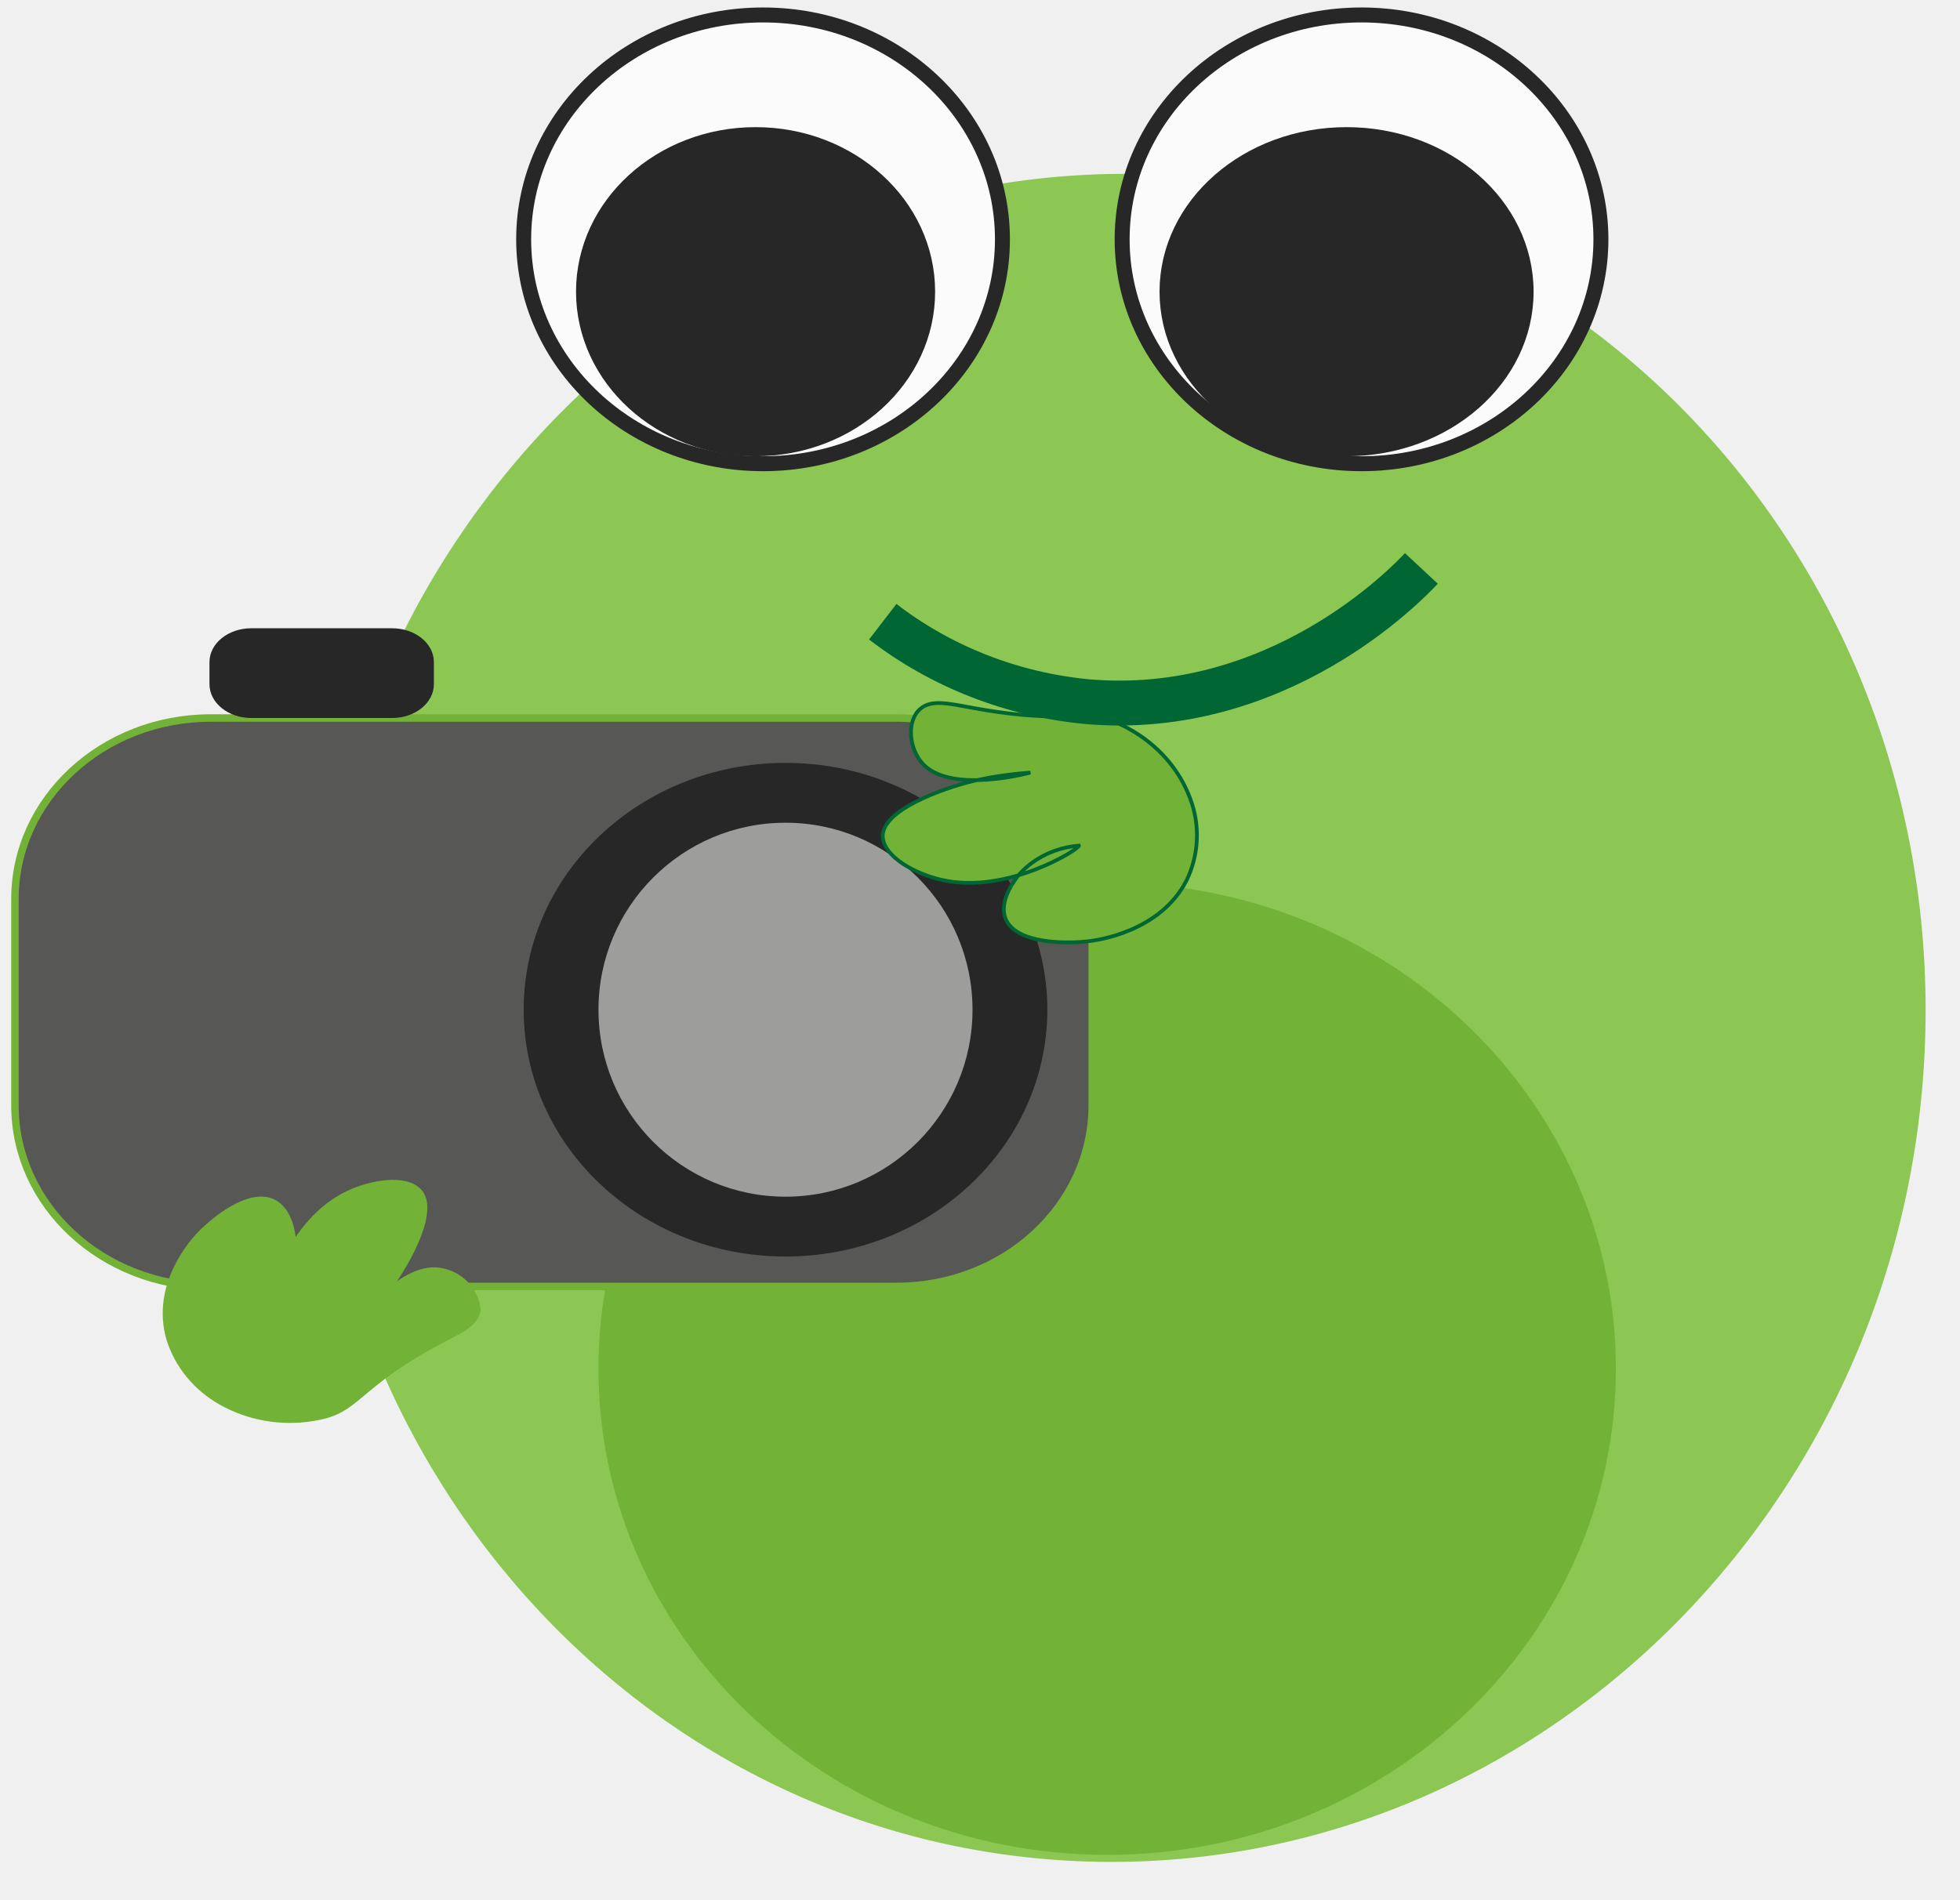
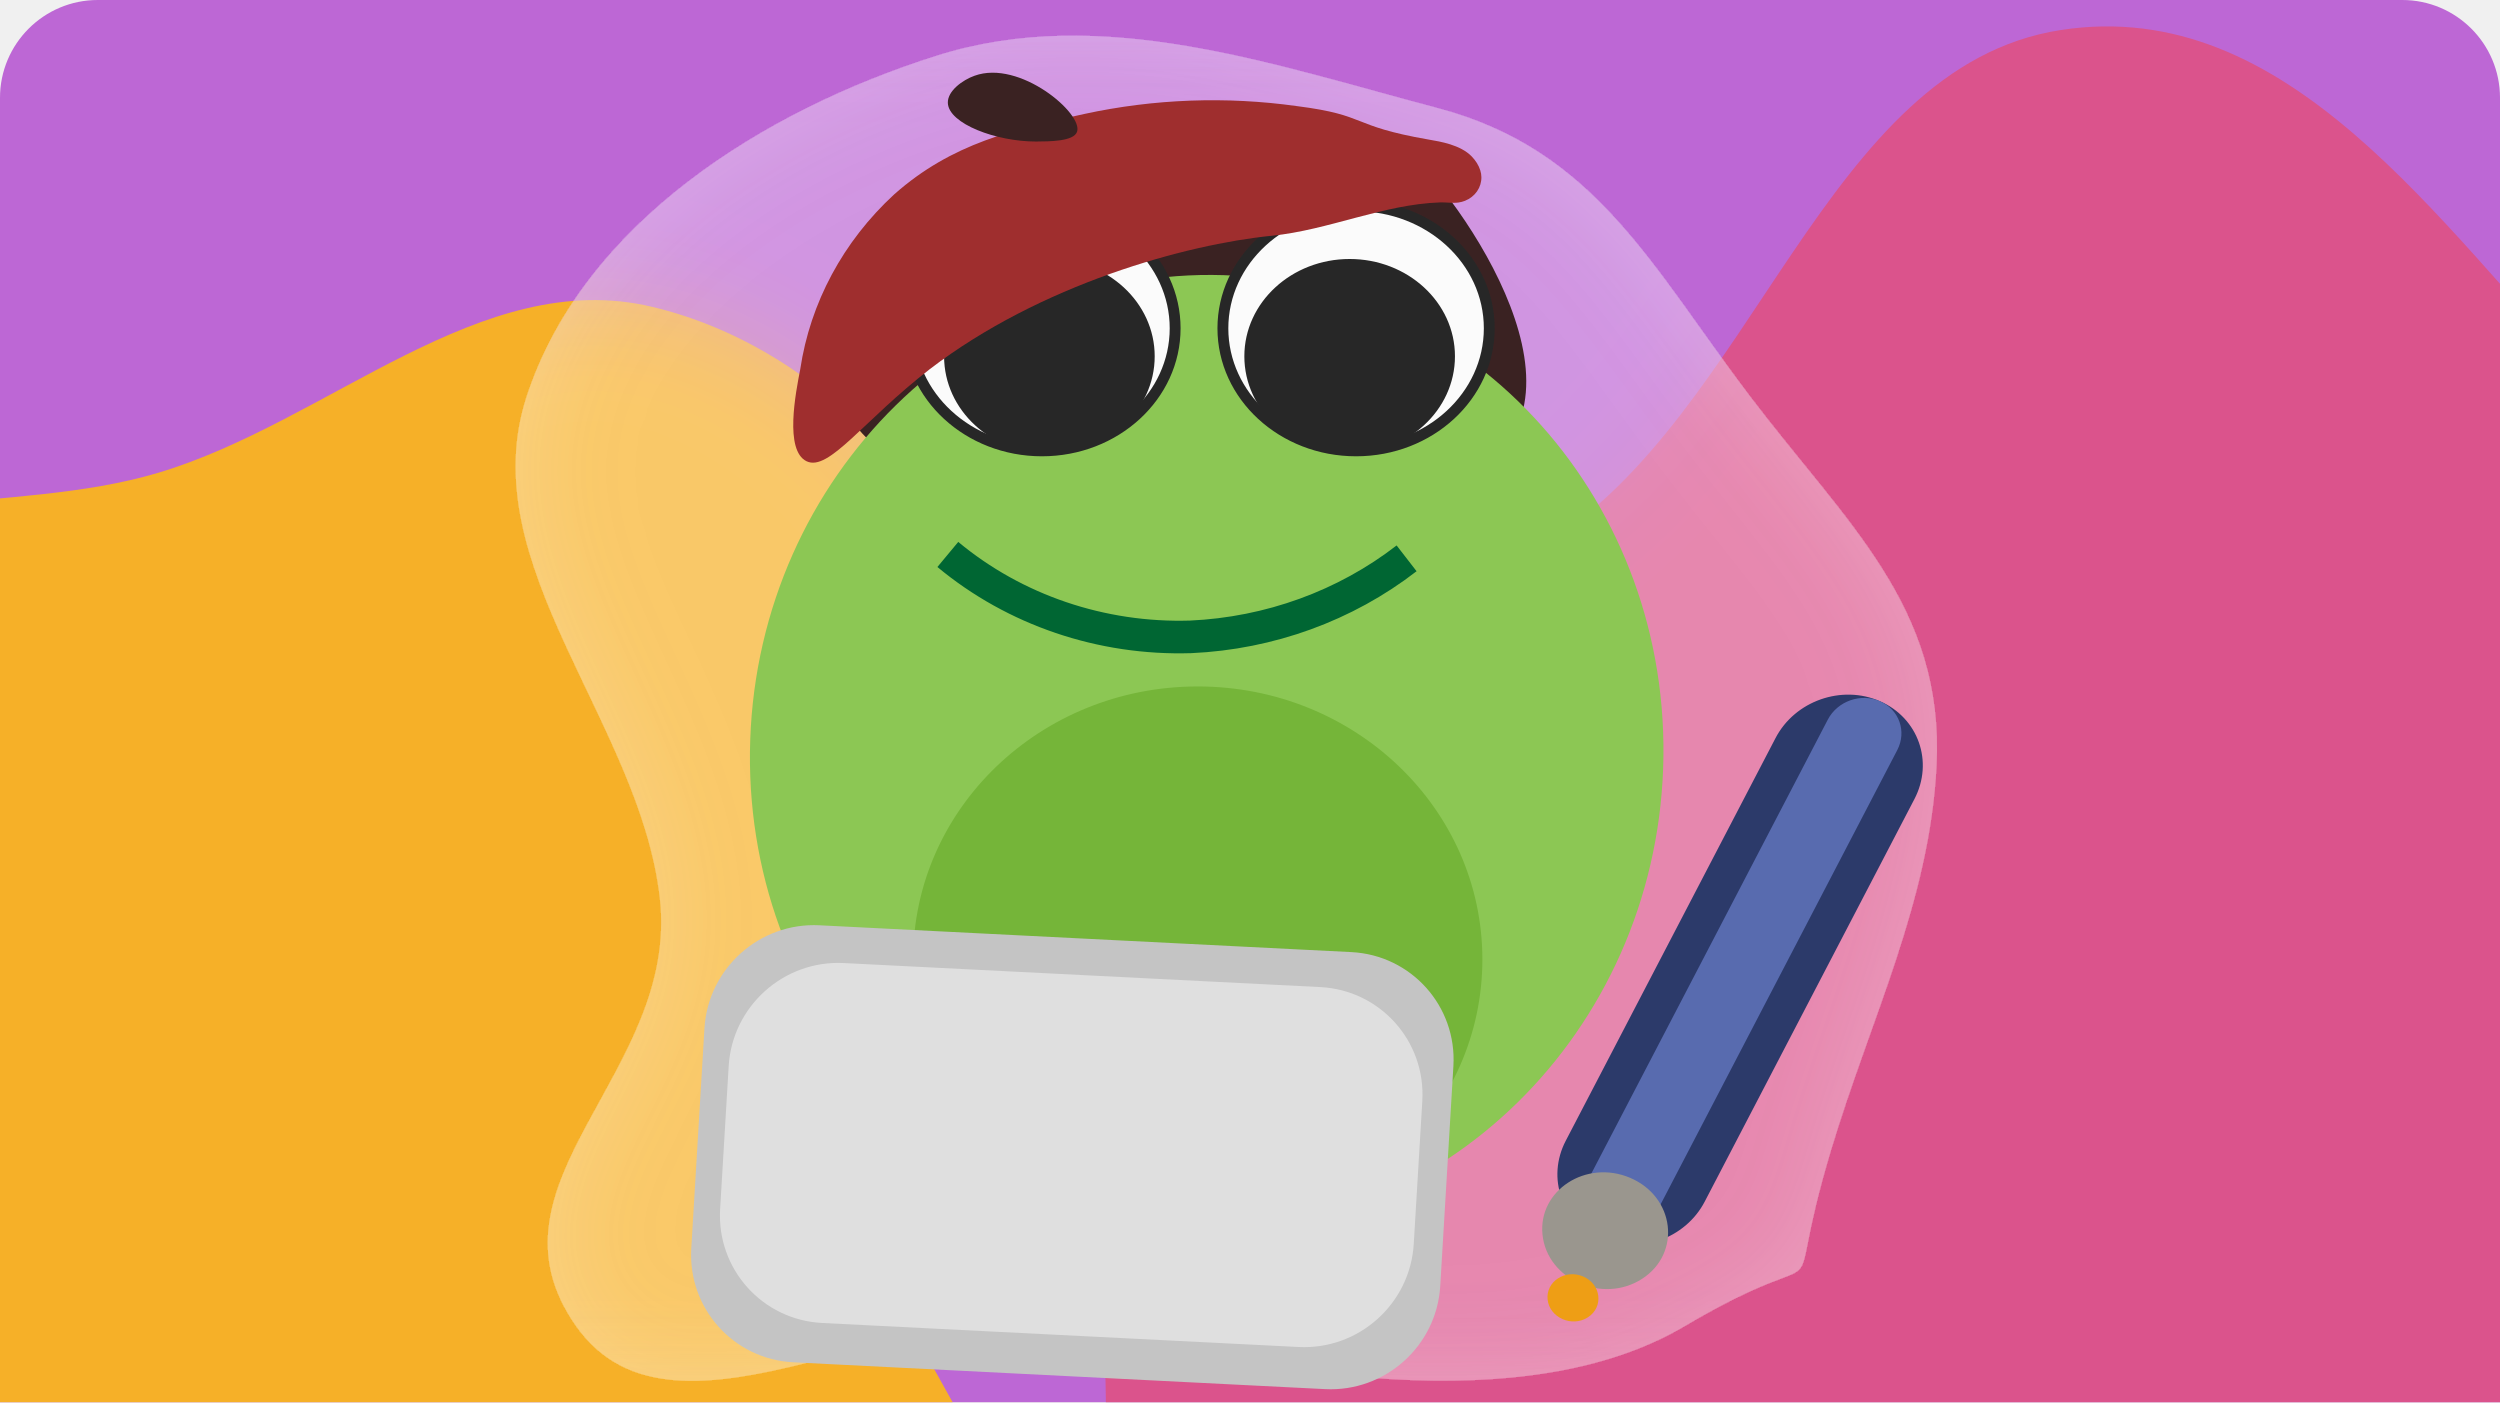
- <svg xmlns="http://www.w3.org/2000/svg" width="131" height="127" viewBox="0 0 131 127" fill="none">
-   <path d="M128.663 69.688C129.789 38.54 106.562 12.553 76.786 11.647C47.009 10.74 21.958 35.257 20.832 66.405C19.706 97.554 42.932 123.54 72.709 124.447C102.485 125.353 127.537 100.837 128.663 69.688Z" fill="#8CC754" />
-   <path d="M51 31C59.837 31 67 24.284 67 16C67 7.716 59.837 1 51 1C42.163 1 35 7.716 35 16C35 24.284 42.163 31 51 31Z" fill="#FBFBFB" stroke="#272727" stroke-miterlimit="10" />
-   <path d="M50.5 30C56.851 30 62 25.299 62 19.5C62 13.701 56.851 9 50.5 9C44.149 9 39 13.701 39 19.5C39 25.299 44.149 30 50.5 30Z" fill="#272727" stroke="#272727" stroke-miterlimit="10" />
-   <path d="M91 31C99.837 31 107 24.284 107 16C107 7.716 99.837 1 91 1C82.163 1 75 7.716 75 16C75 24.284 82.163 31 91 31Z" fill="#FBFBFB" stroke="#272727" stroke-miterlimit="10" />
-   <path d="M74 124C92.778 124 108 109.449 108 91.5C108 73.551 92.778 59 74 59C55.222 59 40 73.551 40 91.5C40 109.449 55.222 124 74 124Z" fill="#72B236" />
-   <path d="M90 30C96.627 30 102 25.299 102 19.5C102 13.701 96.627 9 90 9C83.373 9 78 13.701 78 19.5C78 25.299 83.373 30 90 30Z" fill="#272727" stroke="#272727" stroke-miterlimit="10" />
-   <path d="M59.923 48H14.077C6.855 48 1 53.417 1 60.099V73.901C1 80.583 6.855 86 14.077 86H59.923C67.145 86 73 80.583 73 73.901V60.099C73 53.417 67.145 48 59.923 48Z" fill="#575756" stroke="#72B236" stroke-width="0.5" stroke-miterlimit="10" />
-   <path d="M52.5 84C62.165 84 70 76.613 70 67.5C70 58.387 62.165 51 52.5 51C42.835 51 35 58.387 35 67.5C35 76.613 42.835 84 52.5 84Z" fill="#272727" />
-   <path d="M52.5 80C59.404 80 65 74.404 65 67.5C65 60.596 59.404 55 52.5 55C45.596 55 40 60.596 40 67.5C40 74.404 45.596 80 52.5 80Z" fill="#9D9D9C" />
-   <path d="M26.203 42H16.797C15.252 42 14 43.013 14 44.261V45.739C14 46.987 15.252 48 16.797 48H26.203C27.748 48 29 46.987 29 45.739V44.261C29 43.013 27.748 42 26.203 42Z" fill="#272727" />
-   <path d="M29.497 89.678C23.559 92.847 24.08 94.384 20.927 94.872C18.783 95.227 16.578 94.837 14.707 93.771C13.046 92.824 11.813 91.316 11.251 89.543C10.167 85.835 12.919 82.874 13.31 82.469C14.263 81.482 16.647 79.519 18.283 80.298C19.594 80.932 19.681 82.999 19.681 83.155C19.686 83.86 19.544 84.559 19.265 85.212C18.986 85.865 18.575 86.458 18.055 86.957C17.86 86.853 19.334 81.586 23.235 79.737C24.741 79.02 27.081 78.584 28.045 79.592C29.28 80.88 27.319 84.381 26.117 86.032C25.405 86.988 24.615 87.888 23.755 88.723C23.755 88.723 26.604 84.505 29.356 84.869C30.052 84.968 30.692 85.29 31.172 85.782C31.652 86.274 31.944 86.908 32 87.58C31.892 88.505 30.808 89.003 29.497 89.678Z" fill="#72B236" stroke="#72B236" stroke-width="0.25" stroke-miterlimit="10" />
-   <path d="M64.948 47.31C71.9 48.604 72.589 47.112 75.41 48.698C77.364 49.76 78.839 51.438 79.563 53.424C80.219 55.185 80.134 57.11 79.326 58.817C77.566 62.312 73.3 62.864 72.713 62.927C71.257 63.094 67.984 63.105 67.239 61.487C66.641 60.184 68.041 58.546 68.142 58.431C68.636 57.888 69.242 57.441 69.923 57.115C70.605 56.789 71.35 56.591 72.115 56.532C72.194 56.73 67.307 59.839 62.917 58.817C61.213 58.431 59.057 57.294 59.001 55.927C58.933 54.164 62.962 52.714 65.073 52.203C66.318 51.924 67.586 51.739 68.864 51.65C68.864 51.65 63.628 53.09 61.709 51.097C60.716 50.054 60.581 48.145 61.529 47.373C62.251 46.747 63.459 47.039 64.948 47.31Z" fill="#72B236" stroke="#006633" stroke-width="0.25" stroke-miterlimit="10" />
-   <path d="M59 41.563C62.913 44.575 67.659 46.432 72.659 46.907C85.338 47.998 93.934 39.143 95 38" stroke="#006633" stroke-width="3" stroke-miterlimit="10" />
+ <svg xmlns="http://www.w3.org/2000/svg" width="230" height="129" viewBox="0 0 230 129" fill="none">
+   <g clip-path="url(#clip0)">
+     <path d="M0 9C0 4.029 4.029 0 9 0H232C236.971 0 241 4.029 241 9V135H0V9Z" fill="#BD67D5" />
+     <path fill-rule="evenodd" clip-rule="evenodd" d="M14.565 43.494C30.259 38.803 44.205 24.477 59.985 28.226C76.035 32.04 88.834 46.654 92.478 62.006C95.899 76.417 77.818 88.618 77.842 103.461C77.872 122.18 101.069 139.014 92.631 156.102C84.665 172.233 60.237 179.068 41.994 176.055C24.474 173.162 21.328 148.398 5.106 141.649C-11.246 134.845 -36.259 152.06 -47.404 138.86C-57.904 126.423 -40.248 108.413 -36.248 92.668C-32.869 79.37 -35.955 63.687 -25.81 53.869C-15.739 44.123 0.922 47.572 14.565 43.494Z" fill="#F6B028" />
+     <path fill-rule="evenodd" clip-rule="evenodd" d="M238.183 35.117C251.732 49.193 266.734 63.886 268.011 84.261C269.268 104.318 258.268 124.639 244.834 141.261C233.044 155.85 215.071 161.834 198.517 170.248C182.644 178.316 167.362 189.764 150.402 189.258C132.813 188.733 115.538 181.218 105.816 167.484C96.615 154.484 104.026 135.442 100.921 119.353C97.377 100.99 76.175 84.196 86.422 66.986C96.796 49.559 124.933 60.801 142.168 50.071C161.475 38.05 167.842 6.15 189.568 2.766C210.573 -0.506 224.397 20.794 238.183 35.117Z" fill="#DB538C" />
+     <g filter="url(#filter0_bi)">
+       <path fill-rule="evenodd" clip-rule="evenodd" d="M168.476 105.746C163.442 122.514 170.076 113.087 155 122C140.269 130.709 116.58 126.344 100 122C84.433 117.921 62.268 135.152 53 122C43.675 108.768 62.508 98.726 60.709 82.656C58.894 66.43 43.366 51.955 48.459 36.454C53.688 20.538 70.195 10.18 86.184 5.124C101.269 0.354 116.962 5.9 132.274 9.949C146.787 13.787 151.929 24.497 161 36.454C169.873 48.15 178.897 55.798 178.165 70.439C177.54 82.938 172.074 93.765 168.476 105.746Z" fill="white" fill-opacity="0.3" />
+     </g>
+     <path d="M79.994 21.166C75.875 25.486 75.305 32.327 77.305 36.817C82.753 49.03 108.704 47.353 116.871 46.832C127.398 46.15 135.865 45.61 139.144 40.096C144.922 30.47 129.267 11.881 127.428 12.62C127.008 12.79 127.688 13.823 127.238 14.988C124.549 21.876 91.35 9.266 79.994 21.166Z" fill="#3A2222" />
+     <path d="M153.01 70.671C153.865 46.347 135.757 26.04 112.565 25.314C89.372 24.588 69.877 43.718 69.022 68.042C68.167 92.366 86.275 112.673 109.468 113.399C132.66 114.125 152.155 94.995 153.01 70.671Z" fill="#8CC754" />
+     <path d="M124.759 41.479C131.527 41.479 137.013 36.431 137.013 30.204C137.013 23.978 131.527 18.93 124.759 18.93C117.992 18.93 112.506 23.978 112.506 30.204C112.506 36.431 117.992 41.479 124.759 41.479Z" fill="#FBFBFB" stroke="#272727" stroke-miterlimit="10" />
+     <path d="M95.859 41.479C102.627 41.479 108.113 36.431 108.113 30.204C108.113 23.978 102.627 18.93 95.859 18.93C89.092 18.93 83.606 23.978 83.606 30.204C83.606 36.431 89.092 41.479 95.859 41.479Z" fill="#FBFBFB" stroke="#272727" stroke-miterlimit="10" />
+     <path d="M136.129 88.27C136.129 101.994 124.528 113.137 110.194 113.137C95.86 113.137 84.258 101.994 84.258 88.27C84.258 74.546 95.86 63.403 110.194 63.403C124.528 63.403 136.129 74.546 136.129 88.27Z" fill="#75B539" stroke="#75B539" stroke-width="0.5" />
+     <path d="M96.544 41.234C101.619 41.234 105.732 37.45 105.732 32.781C105.732 28.112 101.619 24.327 96.544 24.327C91.47 24.327 87.356 28.112 87.356 32.781C87.356 37.45 91.47 41.234 96.544 41.234Z" fill="#272727" stroke="#272727" stroke-miterlimit="10" />
+     <path d="M124.168 41.234C129.242 41.234 133.356 37.45 133.356 32.781C133.356 28.112 129.242 24.327 124.168 24.327C119.094 24.327 114.98 28.112 114.98 32.781C114.98 37.45 119.094 41.234 124.168 41.234Z" fill="#272727" stroke="#272727" stroke-miterlimit="10" />
+     <path d="M134.188 18.63C133.629 18.709 133.059 18.602 132.494 18.621C127.257 18.797 122.255 21.161 117.018 21.688C109.101 22.478 95.715 26.164 85.529 33.97C79.441 38.672 76.252 43.431 74.202 42.434C72.153 41.438 73.203 36.133 73.623 33.97C74.537 27.86 77.574 22.206 82.26 17.888C87.608 13.139 93.346 11.888 99.744 10.487C106.166 9.094 112.809 8.849 119.328 9.763C125.946 10.609 124.076 11.559 131.424 12.838C132.502 13.023 134.358 13.319 135.396 14.392C135.747 14.754 136.035 15.191 136.186 15.672C136.25 15.873 136.284 16.082 136.288 16.294C136.297 16.757 136.157 17.212 135.889 17.601C135.62 17.989 135.234 18.293 134.78 18.473C134.59 18.549 134.39 18.601 134.188 18.63Z" fill="#9F2E2E" />
+     <path d="M99.085 12.131C99.694 10.472 93.811 5.458 89.656 6.969C88.566 7.358 87.171 8.359 87.201 9.462C87.26 11.389 91.679 13.03 95.313 13.021C96.59 13.011 98.77 13.011 99.085 12.131Z" fill="#3A2222" />
+     <path d="M87.2 51.01C93.359 56.131 101.344 58.842 109.536 58.592C116.806 58.262 123.772 55.729 129.407 51.367" stroke="#006633" stroke-width="3" stroke-miterlimit="10" />
+     <rect width="68.991" height="40.278" rx="10" transform="matrix(0.998731 0.0503654 -0.0597629 0.998213 65.4072 84.6223)" fill="#C4C4C4" />
+     <rect width="63.894" height="33.172" rx="10" transform="matrix(0.998731 0.0503654 -0.0597629 0.998213 67.637 88.097)" fill="#DFDFDF" />
+     <rect width="13.956" height="55.733" rx="6.978" transform="matrix(0.915717 0.401825 -0.462019 0.88687 166.575 61.7097)" fill="#2C3A6A" />
+     <rect width="6.978" height="55.733" rx="3.489" transform="matrix(0.915717 0.401825 -0.462019 0.88687 169.77 63.1116)" fill="#586BAF" />
+     <path d="M141.909 113.579C141.501 109.517 145.922 106.647 149.959 108.354C154.084 110.097 154.711 115.289 151.081 117.646C147.451 120.002 142.326 117.73 141.909 113.579Z" fill="#9A968E" />
+     <path d="M142.379 119.545C142.213 117.901 144.003 116.74 145.637 117.43C147.307 118.136 147.561 120.238 146.091 121.191C144.622 122.145 142.548 121.225 142.379 119.545Z" fill="#EE9E15" />
+   </g>
+   <defs>
+     <filter id="filter0_bi" x="1.361" y="-31.103" width="212.742" height="211.512" filterUnits="userSpaceOnUse" color-interpolation-filters="sRGB">
+       <feFlood flood-opacity="0" result="BackgroundImageFix" />
+       <feGaussianBlur in="BackgroundImage" stdDeviation="5" />
+       <feComposite in2="SourceAlpha" operator="in" result="effect1_backgroundBlur" />
+       <feBlend mode="normal" in="SourceGraphic" in2="effect1_backgroundBlur" result="shape" />
+       <feColorMatrix in="SourceAlpha" type="matrix" values="0 0 0 0 0 0 0 0 0 0 0 0 0 0 0 0 0 0 127 0" result="hardAlpha" />
+       <feOffset />
+       <feGaussianBlur stdDeviation="5" />
+       <feComposite in2="hardAlpha" operator="arithmetic" k2="-1" k3="1" />
+       <feColorMatrix type="matrix" values="0 0 0 0 1 0 0 0 0 1 0 0 0 0 1 0 0 0 0.2 0" />
+       <feBlend mode="normal" in2="shape" result="effect2_innerShadow" />
+     </filter>
+     <clipPath id="clip0">
+       <path d="M0 9C0 4.029 4.029 0 9 0H221C225.971 0 230 4.029 230 9V129H0V9Z" fill="white" />
+     </clipPath>
+   </defs>
</svg>
